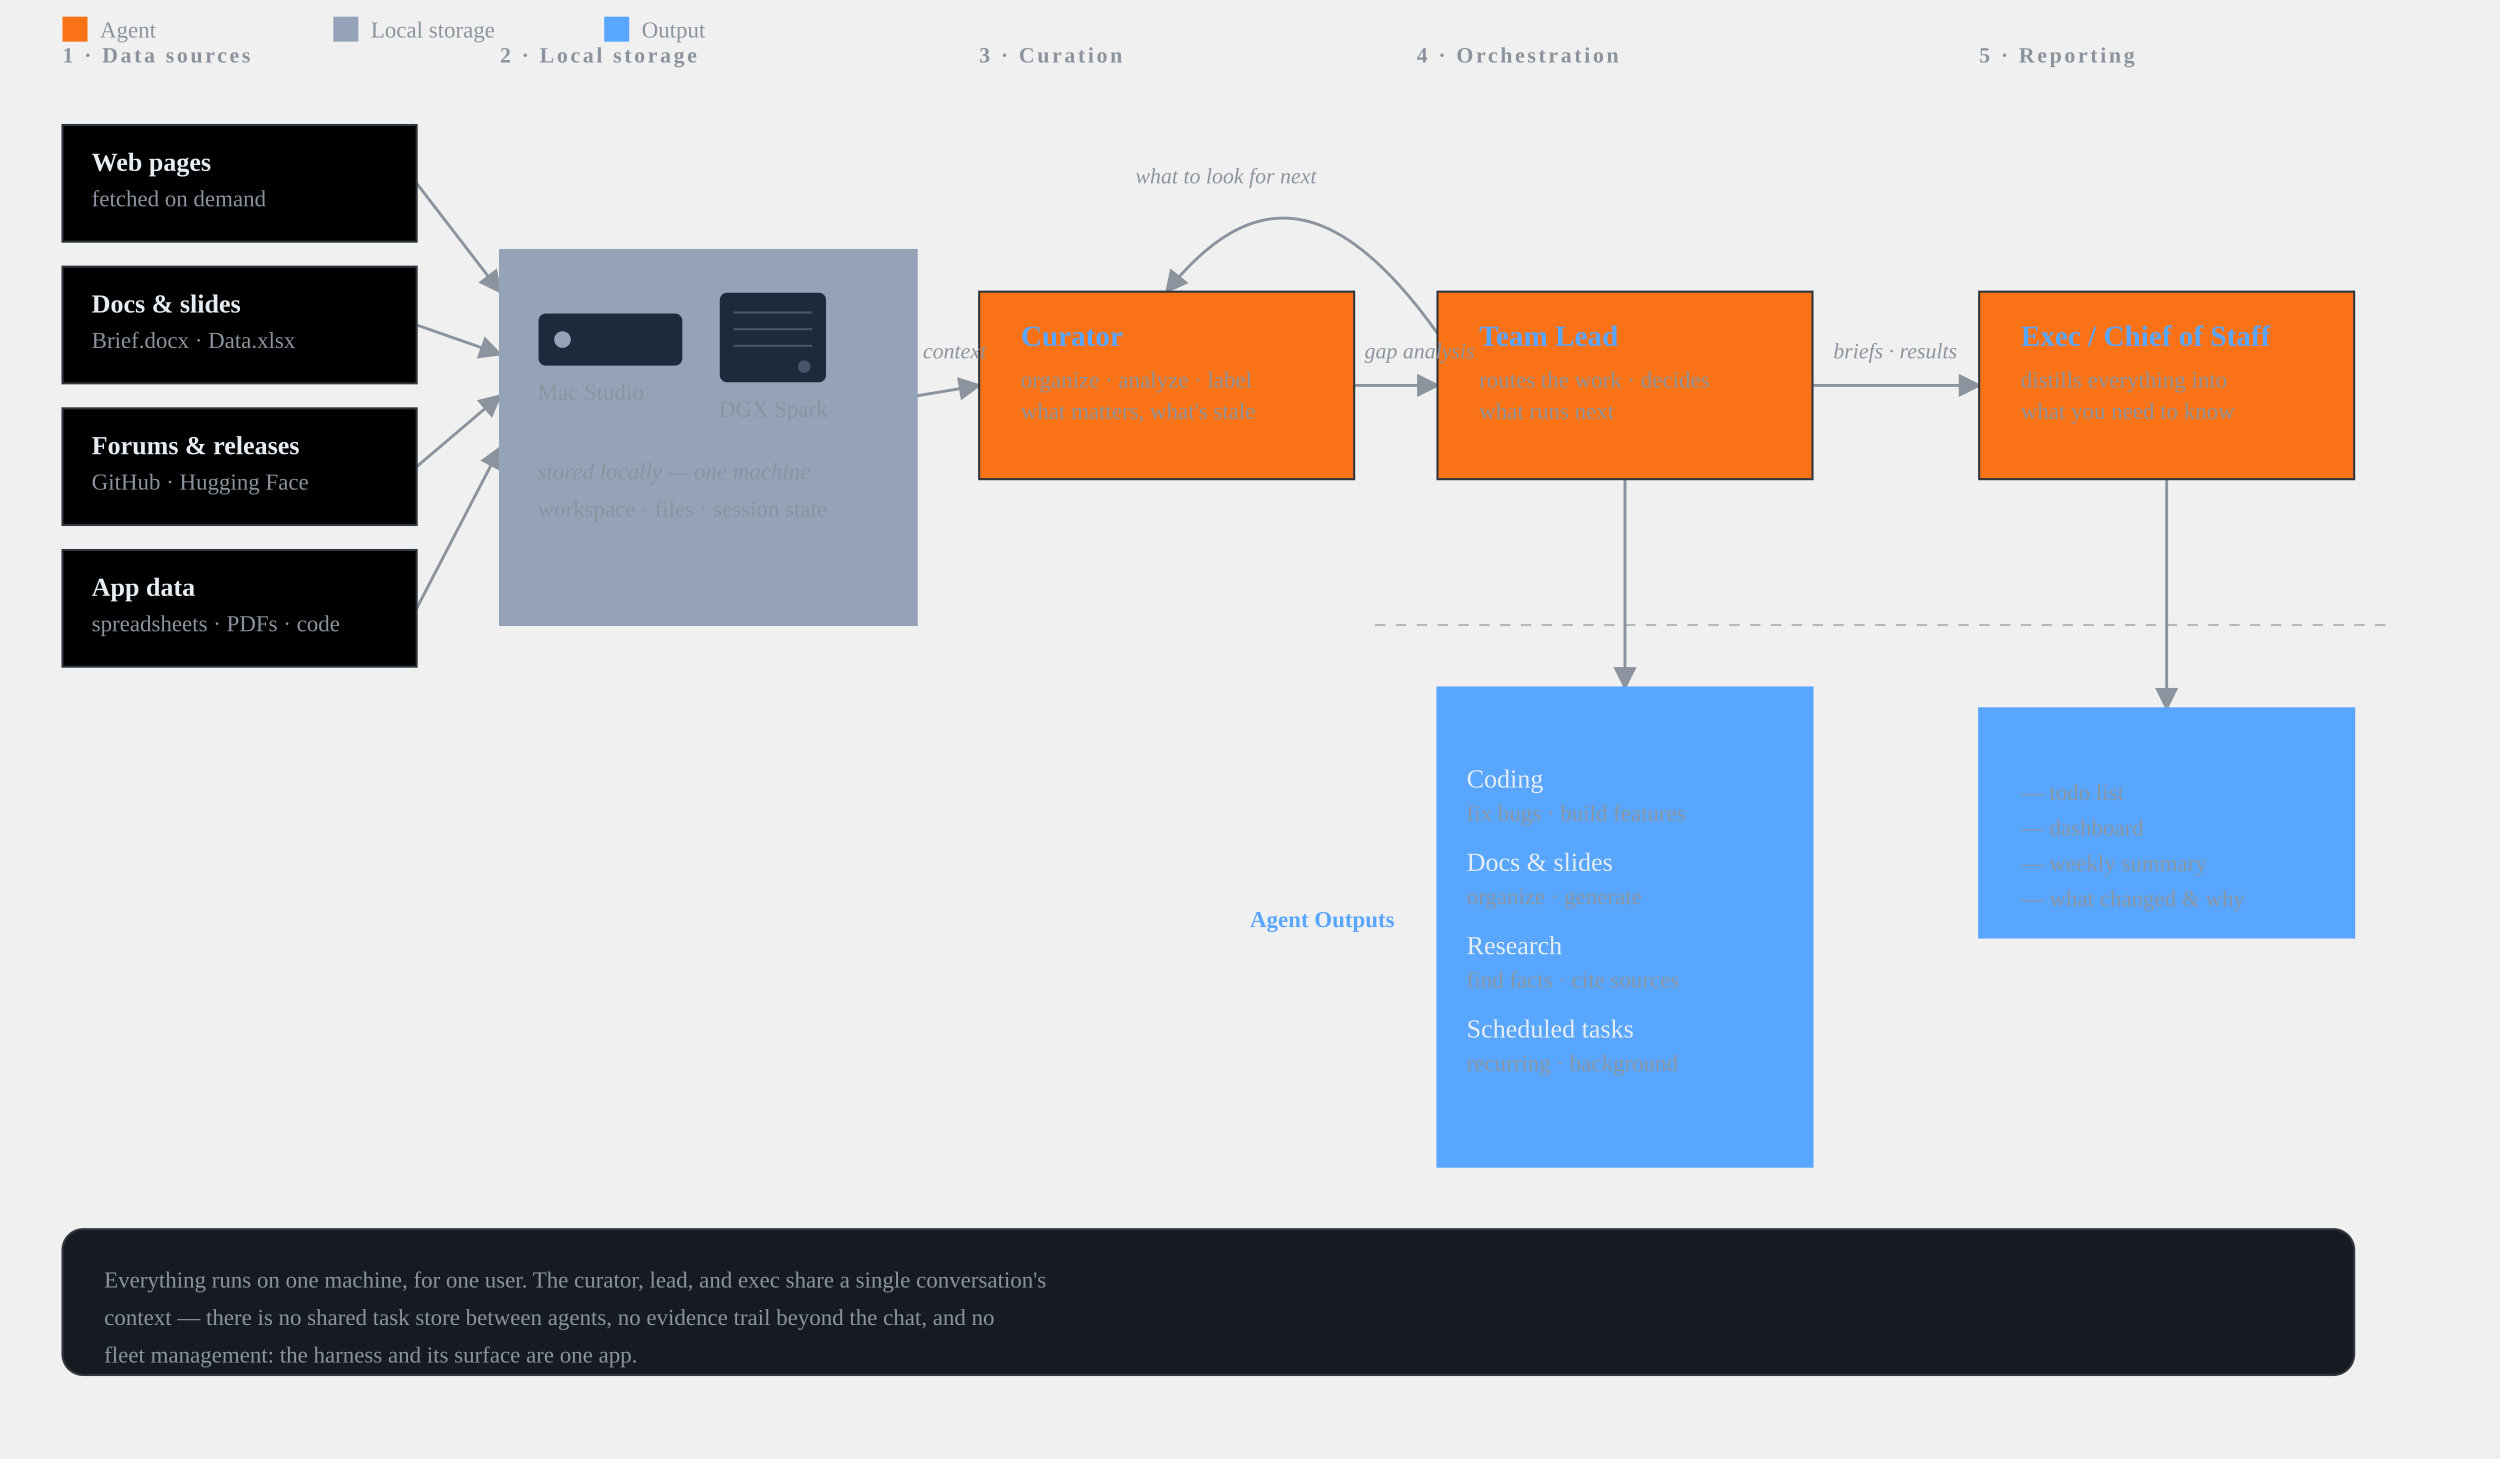
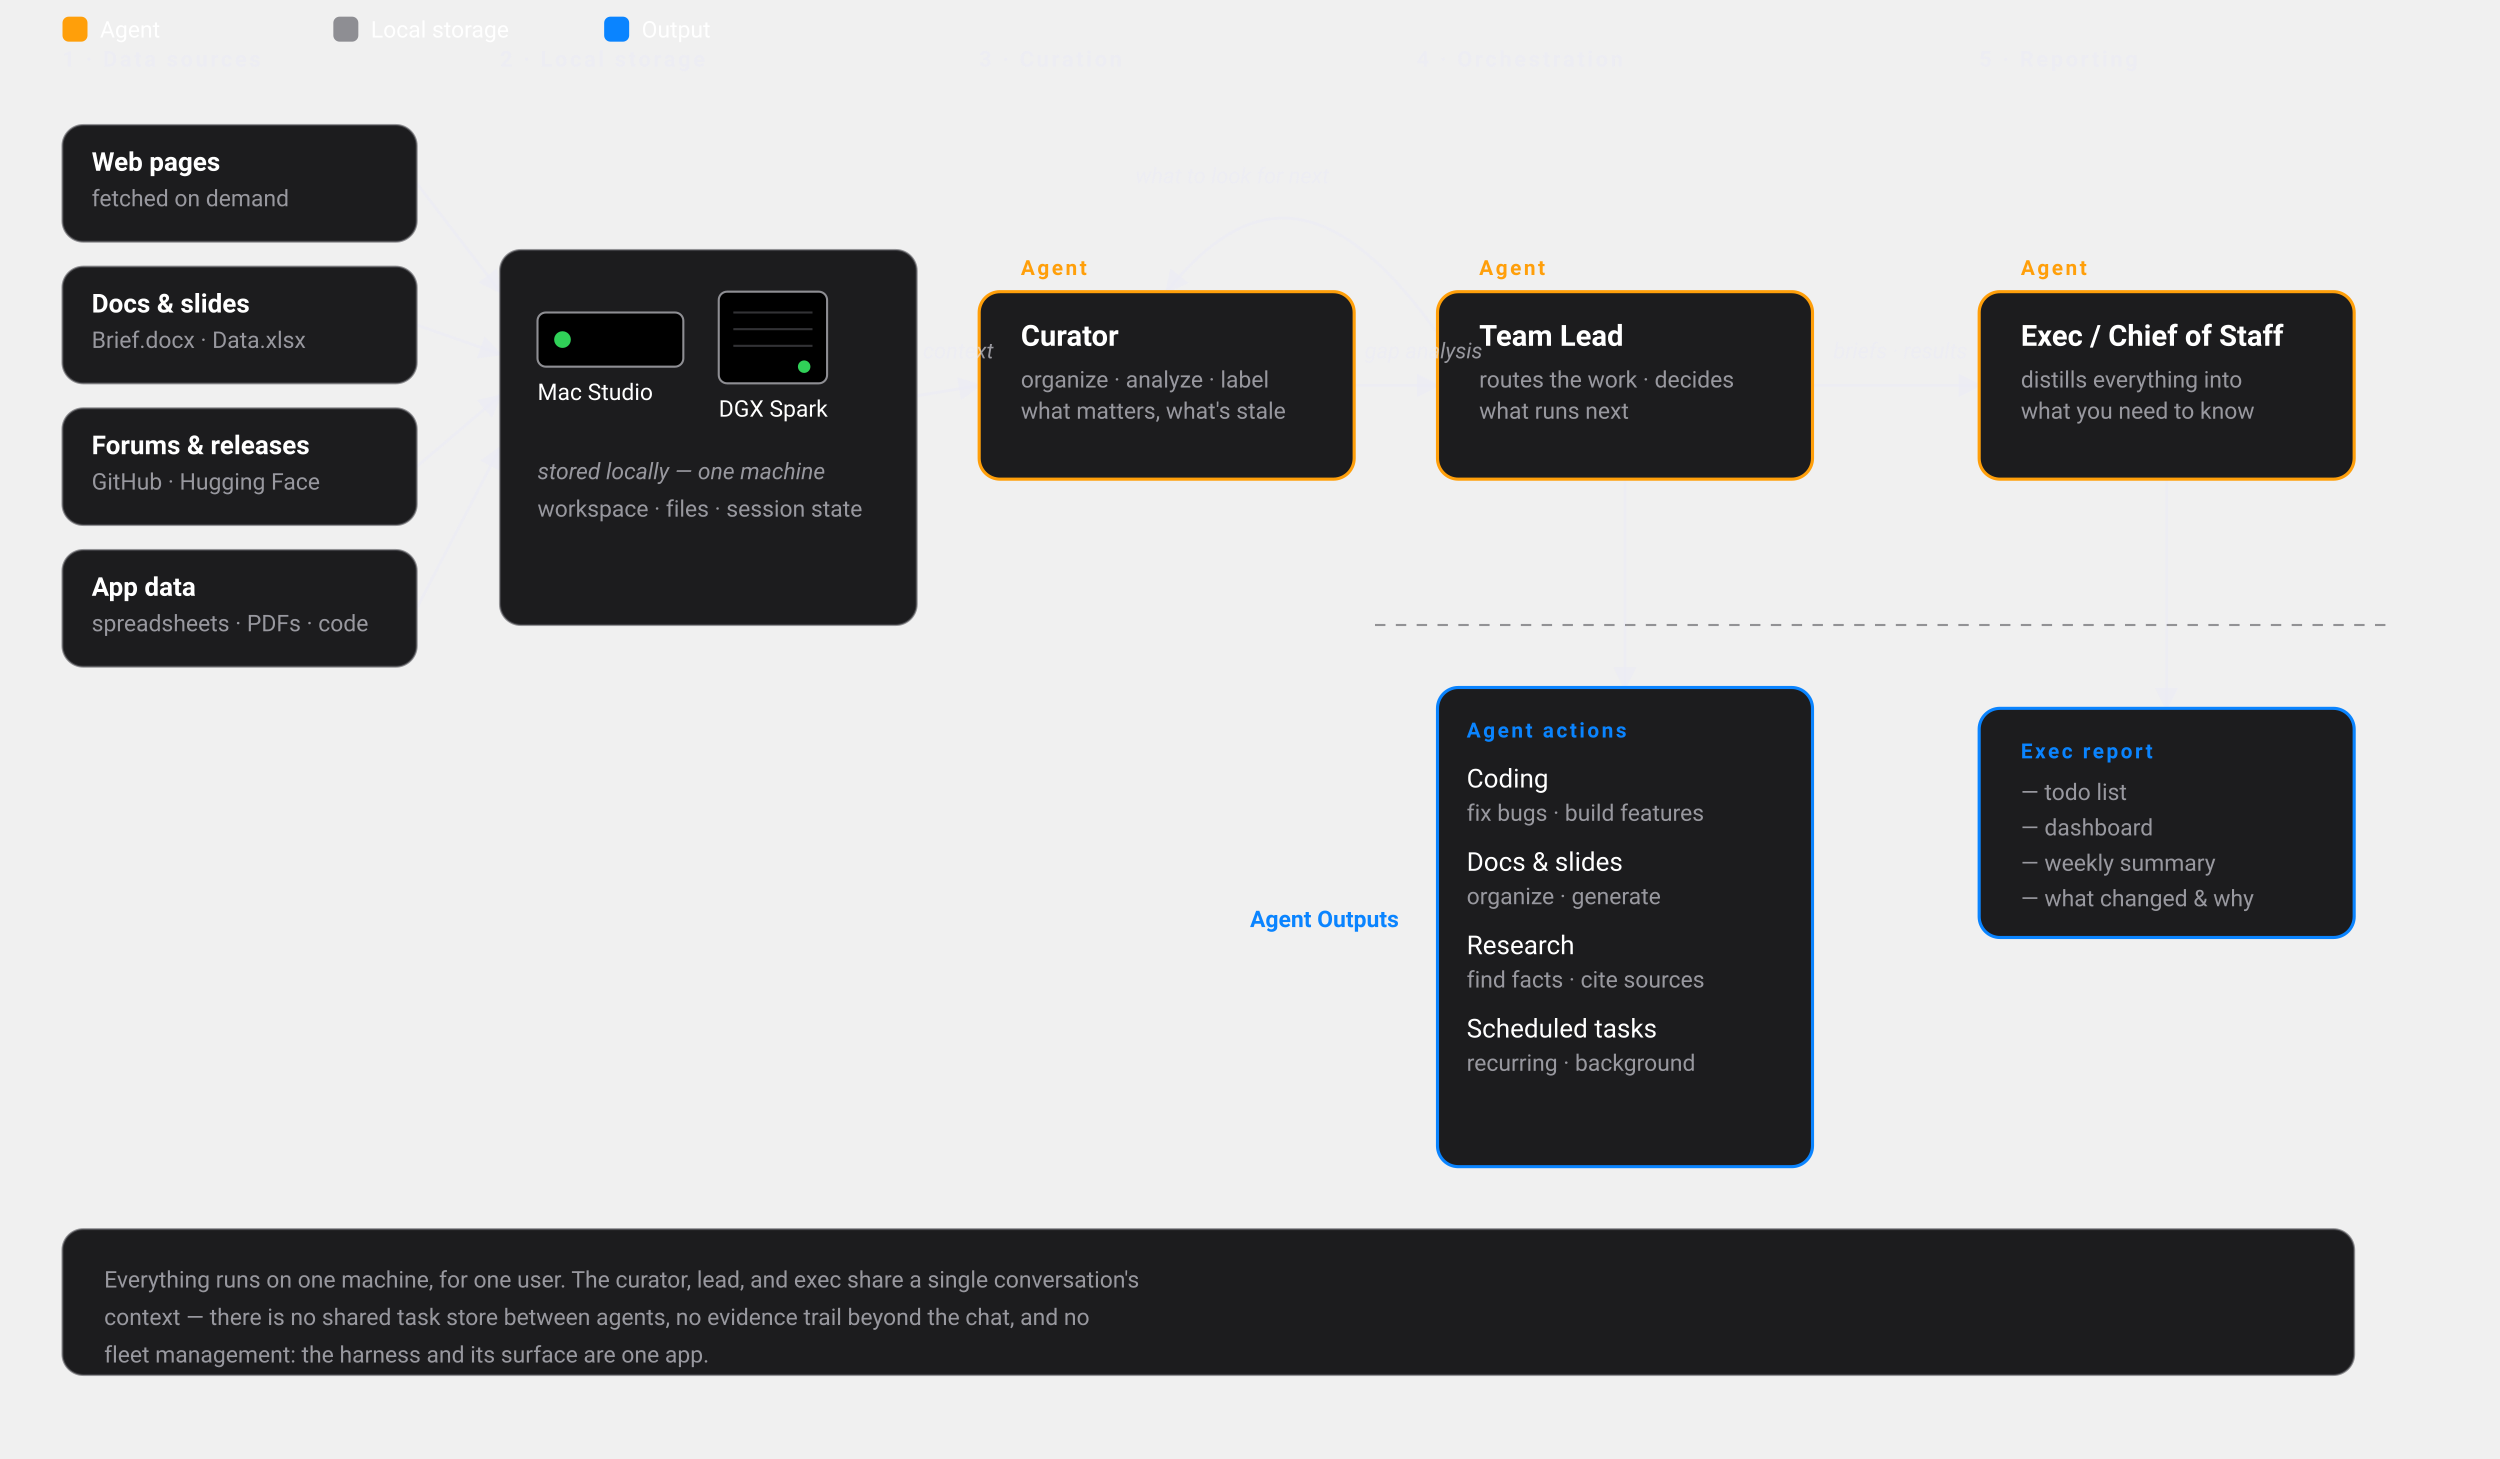
<svg xmlns="http://www.w3.org/2000/svg" viewBox="0 0 1200 700">
-   <style>
- body{margin:0;background:#0d1117;color:#e6edf3;font:13px/1.5 -apple-system,BlinkMacSystemFont,'Segoe UI',Roboto,sans-serif}
- .wrap{max-width:1240px;margin:0 auto;padding:28px 20px 48px}
- h1{font-size:20px;font-weight:600;margin:0 0 4px}
- .sub{color:#8b949e;font-size:13px;margin-bottom:26px}
- .legend{display:flex;gap:18px;margin:0 0 20px;font-size:12px;color:#8b949e;flex-wrap:wrap}
- .legend span{display:inline-flex;align-items:center;gap:6px}
- .sw{width:12px;height:12px;border-radius:3px;display:inline-block}
- svg{display:block;max-width:100%;height:auto}
- .box{stroke:#30363d;stroke-width:1}
- .box.agent{stroke:#f97316}
- .box.store{stroke:#94a3b8}
- .box.out{stroke:#58a6ff}
- .t{fill:#e6edf3;font-size:12.5px;font-weight:600}
- .t.small{font-size:11px;font-weight:400;fill:#8b949e}
- .t.h{fill:#8b949e;font-size:10.5px;letter-spacing:.12em;text-transform:uppercase;font-weight:600}
- .t.orange{fill:#f97316}
- .t.blue{fill:#58a6ff}
- path.flow{fill:none;stroke:#8b949e;stroke-width:1.4;marker-end:url(#arrow)}
- path.flow.gray{stroke:#8b949e;marker-end:url(#arrowg)}
- path.flow.blue{stroke:#f97316;marker-end:url(#arrow)}
- path.flow.loop{stroke:#8b949e;stroke-dasharray:6 4;marker-end:url(#arrow)}
- text.lbl{fill:#8b949e;font-size:10.5px;font-style:italic}
- text.lbl2{fill:#f97316;font-size:11px;font-weight:600}
- </style>
  <defs>
    <marker id="arrow" markerWidth="8" markerHeight="8" refX="7" refY="4" orient="auto">
-       <path d="M0,0 L8,4 L0,8 z" fill="#8b949e" />
+       <path d="M0,0 L8,4 L0,8 z" fill="rgba(235,235,245,0.6)" />
    </marker>
    <marker id="arrowg" markerWidth="8" markerHeight="8" refX="7" refY="4" orient="auto">
-       <path d="M0,0 L8,4 L0,8 z" fill="#8b949e" />
+       <path d="M0,0 L8,4 L0,8 z" fill="rgba(235,235,245,0.6)" />
    </marker>
    <marker id="arrowb" markerWidth="8" markerHeight="8" refX="7" refY="4" orient="auto">
-       <path d="M0,0 L8,4 L0,8 z" fill="#8b949e" />
+       <path d="M0,0 L8,4 L0,8 z" fill="rgba(235,235,245,0.6)" />
    </marker>
  </defs>
-   <rect x="30" y="8" width="12" height="12" fill="#f97316" />
-   <text class="t small" x="48" y="18">Agent</text>
-   <rect x="160" y="8" width="12" height="12" fill="#94a3b8" />
-   <text class="t small" x="178" y="18">Local storage</text>
-   <rect x="290" y="8" width="12" height="12" fill="#58a6ff" />
-   <text class="t small" x="308" y="18">Output</text>
-   <text class="t h" x="30" y="30">1 · Data sources</text>
-   <text class="t h" x="240" y="30">2 · Local storage</text>
-   <text class="t h" x="470" y="30">3 · Curation</text>
-   <text class="t h" x="680" y="30">4 · Orchestration</text>
-   <text class="t h" x="950" y="30">5 · Reporting</text>
+   <style>
+ :root{ }
+ svg{background:#000000;font-family:-apple-system,BlinkMacSystemFont,'Segoe UI',Roboto,sans-serif}
+ /* Apple HIG dark tokens:
+    canvas #000000 · elevated surface #1C1C1E · raised #2C2C2E
+    systemBlue #0A84FF · systemOrange #FF9F0A · systemGray #8E8E93
+    label primary #FFFFFF · secondary rgba(235,235,245,0.6)
+    separator rgba(84,84,88,0.6) */
+ .box{fill:#1C1C1E;stroke:rgba(84,84,88,0.6);stroke-width:1}
+ .box.agent{stroke:#FF9F0A;stroke-width:1.5}
+ .box.out{stroke:#0A84FF;stroke-width:1.5}
+ .t{fill:#FFFFFF;font-size:12.5px;font-weight:600}
+ .t.small{fill:rgba(235,235,245,0.6);font-size:11px;font-weight:400}
+ .t.h{fill:rgba(235,235,245,0.6);font-size:10.5px;letter-spacing:.12em;text-transform:uppercase;font-weight:600}
+ .t.orange{fill:#FF9F0A;font-size:10px;letter-spacing:.12em;text-transform:uppercase;font-weight:600}
+ .t.blue{fill:#0A84FF;font-size:10px;letter-spacing:.12em;text-transform:uppercase;font-weight:600}
+ path.flow{fill:none;stroke:rgba(235,235,245,0.6);stroke-width:1.4;marker-end:url(#arrow)}
+ path.flow.gray{stroke:rgba(235,235,245,0.6);marker-end:url(#arrowg)}
+ path.flow.blue{stroke:#0A84FF;marker-end:url(#arrow)}
+ path.flow.loop{stroke:rgba(235,235,245,0.6);stroke-dasharray:6 4;marker-end:url(#arrow)}
+ text.lbl{fill:rgba(235,235,245,0.6);font-size:10.5px;font-style:italic}
+ text.lbl2{fill:#0A84FF;font-size:11px;font-weight:600}
+ </style>
+   <rect x="30" y="8" width="12" height="12" rx="3" fill="#FF9F0A" />
+   <text class="t small" x="48" y="18" style="fill:#FFFFFF">Agent</text>
+   <rect x="160" y="8" width="12" height="12" rx="3" fill="#8E8E93" />
+   <text class="t small" x="178" y="18" style="fill:#FFFFFF">Local storage</text>
+   <rect x="290" y="8" width="12" height="12" rx="3" fill="#0A84FF" />
+   <text class="t small" x="308" y="18" style="fill:#FFFFFF">Output</text>
+   <text class="t h" x="30" y="32">1 · Data sources</text>
+   <text class="t h" x="240" y="32">2 · Local storage</text>
+   <text class="t h" x="470" y="32">3 · Curation</text>
+   <text class="t h" x="680" y="32">4 · Orchestration</text>
+   <text class="t h" x="950" y="32">5 · Reporting</text>
  <path class="flow" d="M690,160 C 640,90 600,90 560,140" />
  <path class="flow" d="M200,88 L240,140" />
  <path class="flow" d="M200,156 L240,170" />
  <path class="flow" d="M200,224 L240,190" />
  <path class="flow" d="M200,292 L240,215" />
  <path class="flow" d="M440,190 L470,185" />
  <path class="flow" d="M650,185 L690,185" />
  <path class="flow" d="M780,230 L780,330" />
  <path class="flow" d="M870,185 L950,185" />
  <path class="flow" d="M1040,230 L1040,340" />
-   <rect class="box" x="30" y="60" width="170" height="56" />
+   <rect class="box" x="30" y="60" width="170" height="56" rx="10" />
  <text class="t" x="44" y="82">Web pages</text>
  <text class="t small" x="44" y="99">fetched on demand</text>
-   <rect class="box" x="30" y="128" width="170" height="56" />
+   <rect class="box" x="30" y="128" width="170" height="56" rx="10" />
  <text class="t" x="44" y="150">Docs &amp; slides</text>
  <text class="t small" x="44" y="167">Brief.docx · Data.xlsx</text>
-   <rect class="box" x="30" y="196" width="170" height="56" />
+   <rect class="box" x="30" y="196" width="170" height="56" rx="10" />
  <text class="t" x="44" y="218">Forums &amp; releases</text>
  <text class="t small" x="44" y="235">GitHub · Hugging Face</text>
-   <rect class="box" x="30" y="264" width="170" height="56" />
+   <rect class="box" x="30" y="264" width="170" height="56" rx="10" />
  <text class="t" x="44" y="286">App data</text>
  <text class="t small" x="44" y="303">spreadsheets · PDFs · code</text>
-   <rect class="box store" x="240" y="120" width="200" height="180" fill="#94a3b8" />
-   <rect x="258" y="150" width="70" height="26" rx="4" fill="#1e293b" stroke="#94a3b8" />
-   <circle cx="270" cy="163" r="4" fill="#94a3b8" />
-   <text class="t small" x="258" y="192">Mac Studio</text>
-   <rect x="345" y="140" width="52" height="44" rx="4" fill="#1e293b" stroke="#94a3b8" />
-   <line x1="352" y1="150" x2="390" y2="150" stroke="#475569" />
-   <line x1="352" y1="158" x2="390" y2="158" stroke="#475569" />
-   <line x1="352" y1="166" x2="390" y2="166" stroke="#475569" />
-   <circle cx="386" cy="176" r="3" fill="#475569" />
-   <text class="t small" x="345" y="200">DGX Spark</text>
+   <rect class="box store" x="240" y="120" width="200" height="180" rx="10" fill="#2C2C2E" stroke="#8E8E93" />
+   <rect x="258" y="150" width="70" height="26" rx="4" fill="#000000" stroke="#8E8E93" />
+   <circle cx="270" cy="163" r="4" fill="#30D158" />
+   <text class="t small" x="258" y="192" style="fill:#FFFFFF">Mac Studio</text>
+   <rect x="345" y="140" width="52" height="44" rx="4" fill="#000000" stroke="#8E8E93" />
+   <line x1="352" y1="150" x2="390" y2="150" stroke="rgba(84,84,88,0.6)" />
+   <line x1="352" y1="158" x2="390" y2="158" stroke="rgba(84,84,88,0.6)" />
+   <line x1="352" y1="166" x2="390" y2="166" stroke="rgba(84,84,88,0.6)" />
+   <circle cx="386" cy="176" r="3" fill="#30D158" />
+   <text class="t small" x="345" y="200" style="fill:#FFFFFF">DGX Spark</text>
  <text class="t small" x="258" y="230" style="font-style:italic">stored locally — one machine</text>
  <text class="t small" x="258" y="248">workspace · files · session state</text>
-   <rect class="box" x="470" y="140" width="180" height="90" stroke="#58a6ff" fill="#f97316" />
-   <text class="t blue" x="490" y="166" style="font-size:14px">Curator</text>
+   <text class="t orange" x="490" y="132">Agent</text>
+   <rect class="box agent" x="470" y="140" width="180" height="90" rx="10" />
+   <text class="t" x="490" y="166" style="font-size:14px">Curator</text>
  <text class="t small" x="490" y="186">organize · analyze · label</text>
  <text class="t small" x="490" y="201">what matters, what's stale</text>
-   <rect class="box" x="690" y="140" width="180" height="90" stroke="#58a6ff" fill="#f97316" />
-   <text class="t blue" x="710" y="166" style="font-size:14px">Team Lead</text>
+   <text class="t orange" x="710" y="132">Agent</text>
+   <rect class="box agent" x="690" y="140" width="180" height="90" rx="10" />
+   <text class="t" x="710" y="166" style="font-size:14px">Team Lead</text>
  <text class="t small" x="710" y="186">routes the work · decides</text>
  <text class="t small" x="710" y="201">what runs next</text>
-   <text class="t small" x="600" y="445" style="fill:#58a6ff;font-weight:600">Agent Outputs</text>
-   <rect class="box out" x="690" y="330" width="180" height="230" fill="#58a6ff" />
-   <text class="t h" x="704" y="354" style="fill:#58a6ff">Agent actions</text>
+   <text class="t small" x="600" y="445" style="fill:#0A84FF;font-weight:600">Agent Outputs</text>
+   <rect class="box out" x="690" y="330" width="180" height="230" rx="10" />
+   <text class="t blue" x="704" y="354">Agent actions</text>
  <text class="t" x="704" y="378" style="font-weight:400">Coding</text>
  <text class="t small" x="704" y="394">fix bugs · build features</text>
  <text class="t" x="704" y="418" style="font-weight:400">Docs &amp; slides</text>
  <text class="t small" x="704" y="434">organize · generate</text>
  <text class="t" x="704" y="458" style="font-weight:400">Research</text>
  <text class="t small" x="704" y="474">find facts · cite sources</text>
  <text class="t" x="704" y="498" style="font-weight:400">Scheduled tasks</text>
  <text class="t small" x="704" y="514">recurring · background</text>
-   <rect class="box" x="950" y="140" width="180" height="90" stroke="#58a6ff" fill="#f97316" />
-   <text class="t blue" x="970" y="166" style="font-size:14px">Exec / Chief of Staff</text>
+   <text class="t orange" x="970" y="132">Agent</text>
+   <rect class="box agent" x="950" y="140" width="180" height="90" rx="10" />
+   <text class="t" x="970" y="166" style="font-size:14px">Exec / Chief of Staff</text>
  <text class="t small" x="970" y="186">distills everything into</text>
  <text class="t small" x="970" y="201">what you need to know</text>
-   <rect class="box out" x="950" y="340" width="180" height="110" fill="#58a6ff" />
+   <rect class="box out" x="950" y="340" width="180" height="110" rx="10" />
  <text class="t blue" x="970" y="364">Exec report</text>
  <text class="t small" x="970" y="384">— todo list</text>
  <text class="t small" x="970" y="401">— dashboard</text>
  <text class="t small" x="970" y="418">— weekly summary</text>
  <text class="t small" x="970" y="435">— what changed &amp; why</text>
  <text class="lbl" x="443" y="172">context</text>
  <text class="lbl" x="655" y="172">gap analysis</text>
  <text class="lbl" x="880" y="172">briefs · results</text>
  <text class="lbl" x="545" y="88">what to look for next</text>
-   <rect x="30" y="590" width="1100" height="70" rx="10" fill="#161b22" stroke="#30363d" />
+   <rect x="30" y="590" width="1100" height="70" rx="10" fill="#1C1C1E" stroke="rgba(84,84,88,0.6)" />
  <text class="t small" x="50" y="618">Everything runs on one machine, for one user. The curator, lead, and exec share a single conversation's</text>
  <text class="t small" x="50" y="636">context — there is no shared task store between agents, no evidence trail beyond the chat, and no</text>
  <text class="t small" x="50" y="654">fleet management: the harness and its surface are one app.</text>
-   <line x1="660" y1="300" x2="1150" y2="300" stroke="#8b949e" stroke-width="1" stroke-dasharray="5 5" opacity="0.6" />
+   <line x1="660" y1="300" x2="1150" y2="300" stroke="rgba(84,84,88,0.6)" stroke-width="1" stroke-dasharray="5 5" />
</svg>
